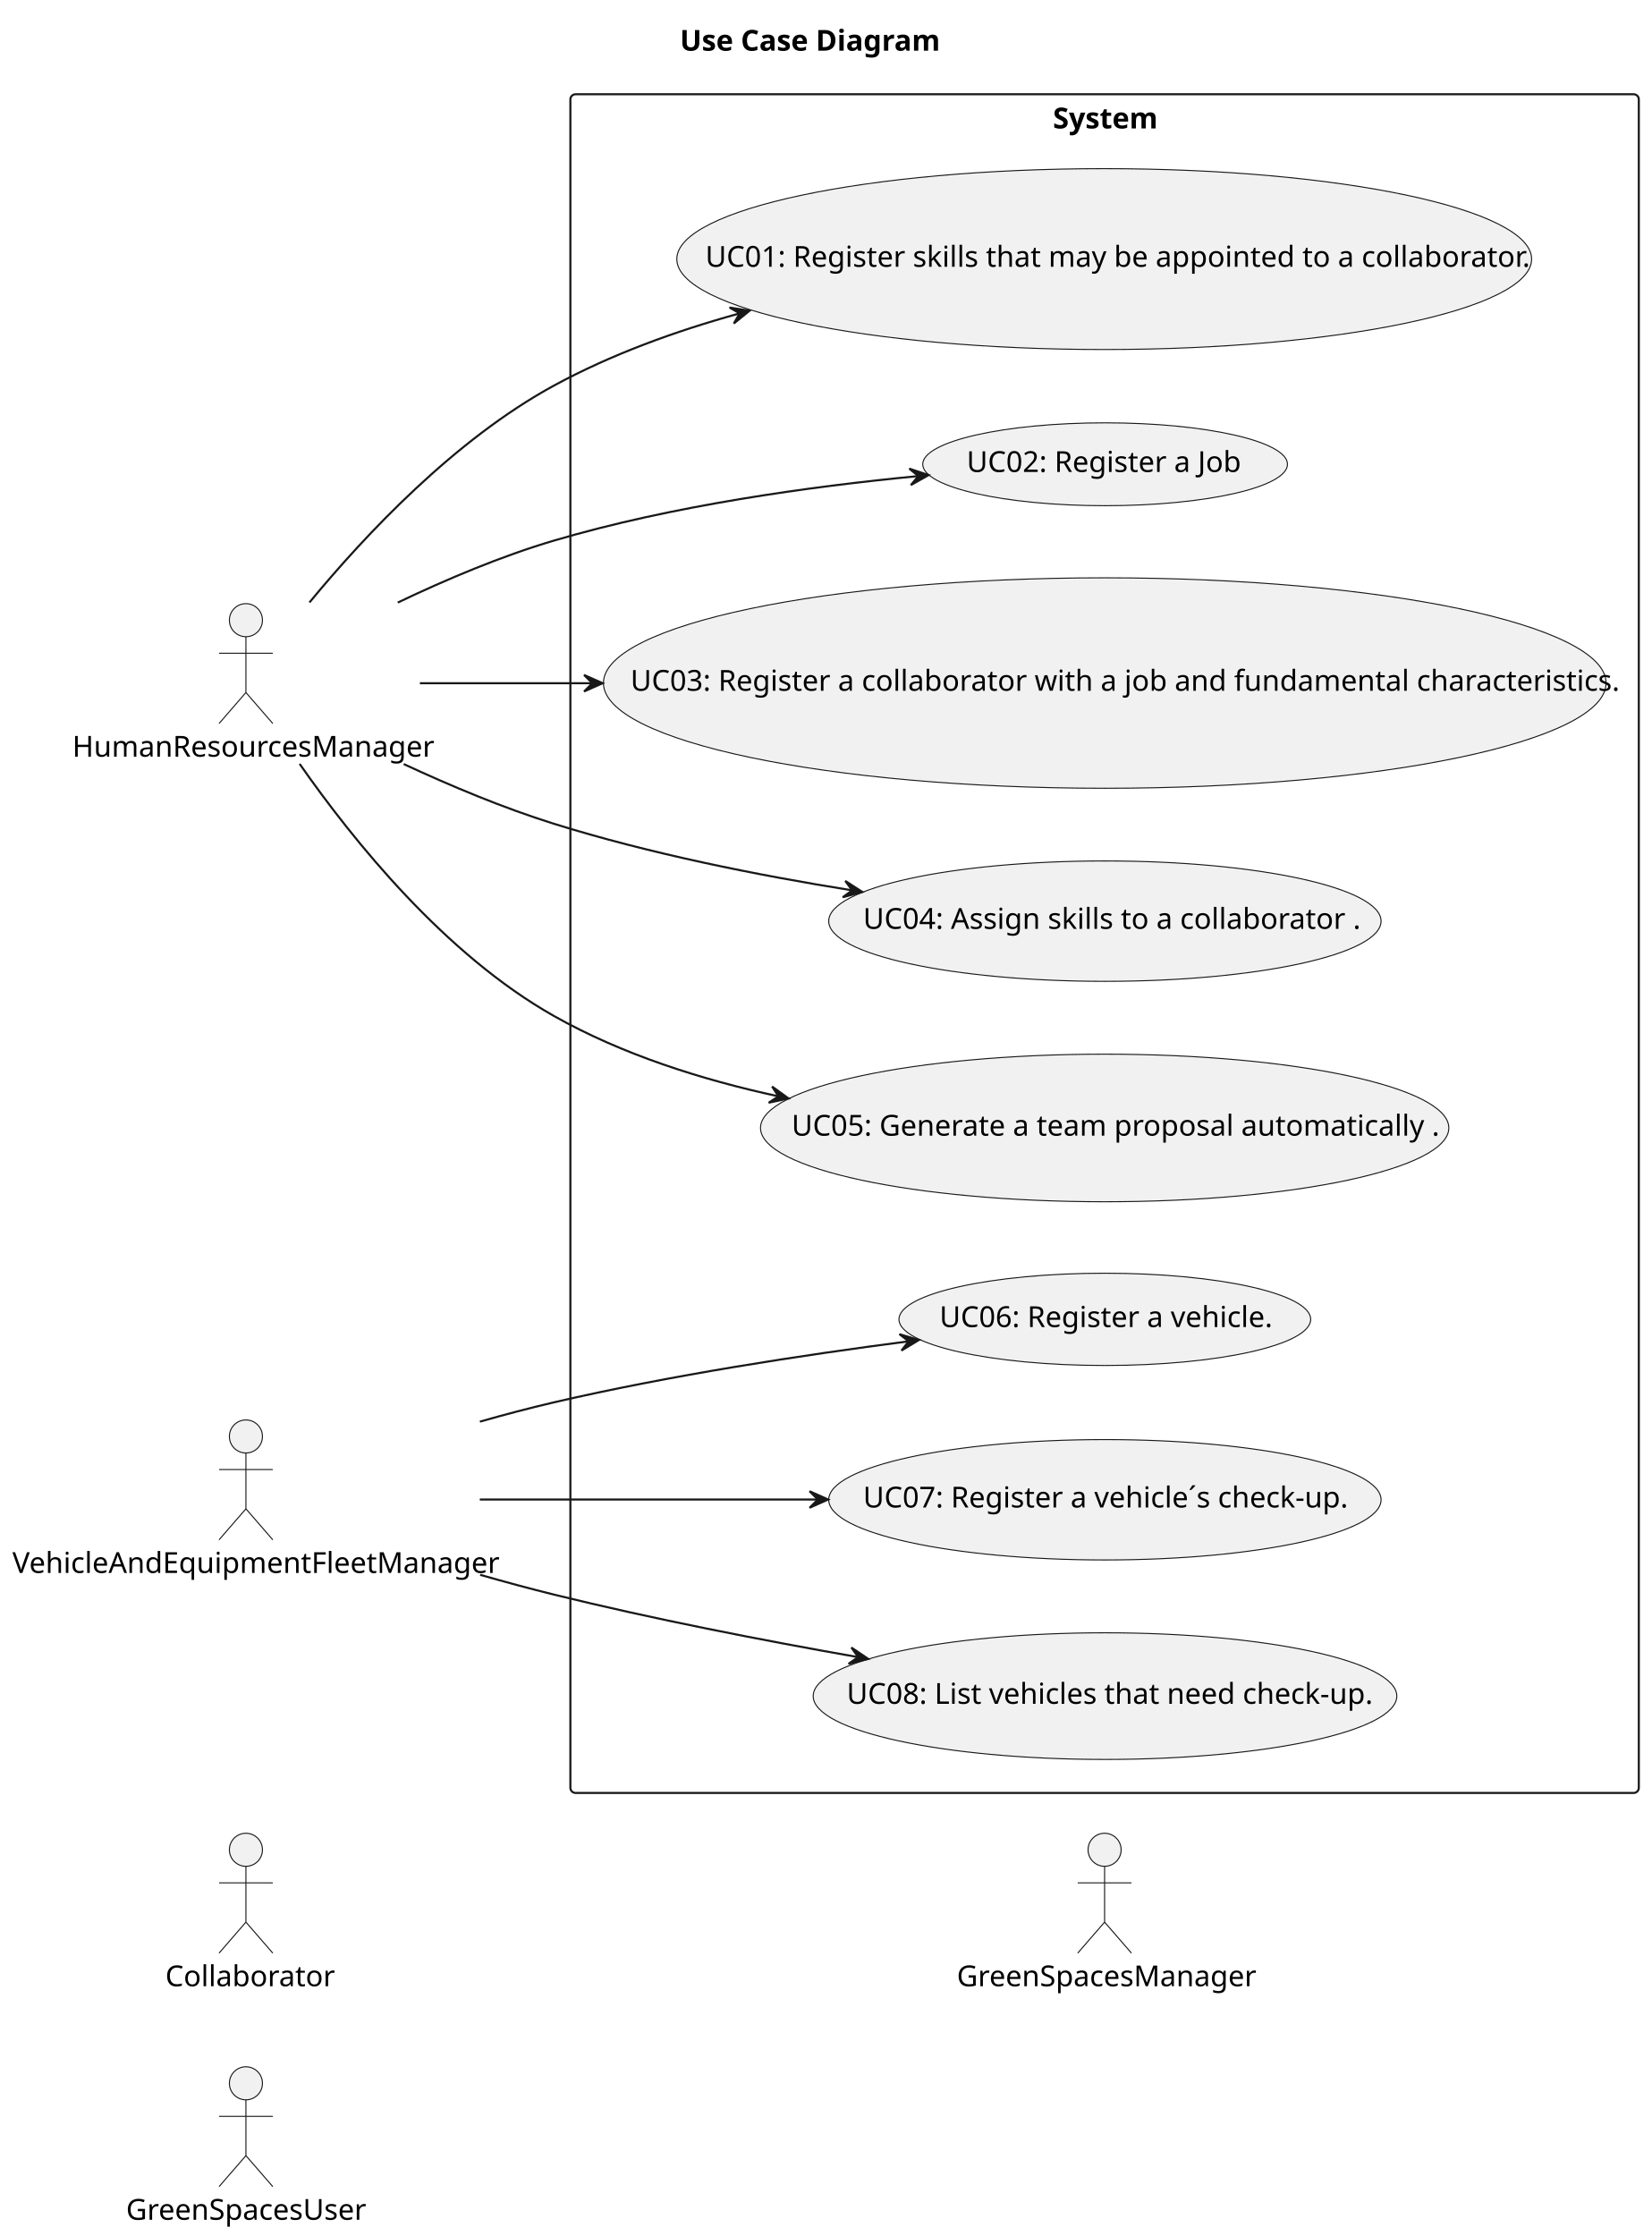
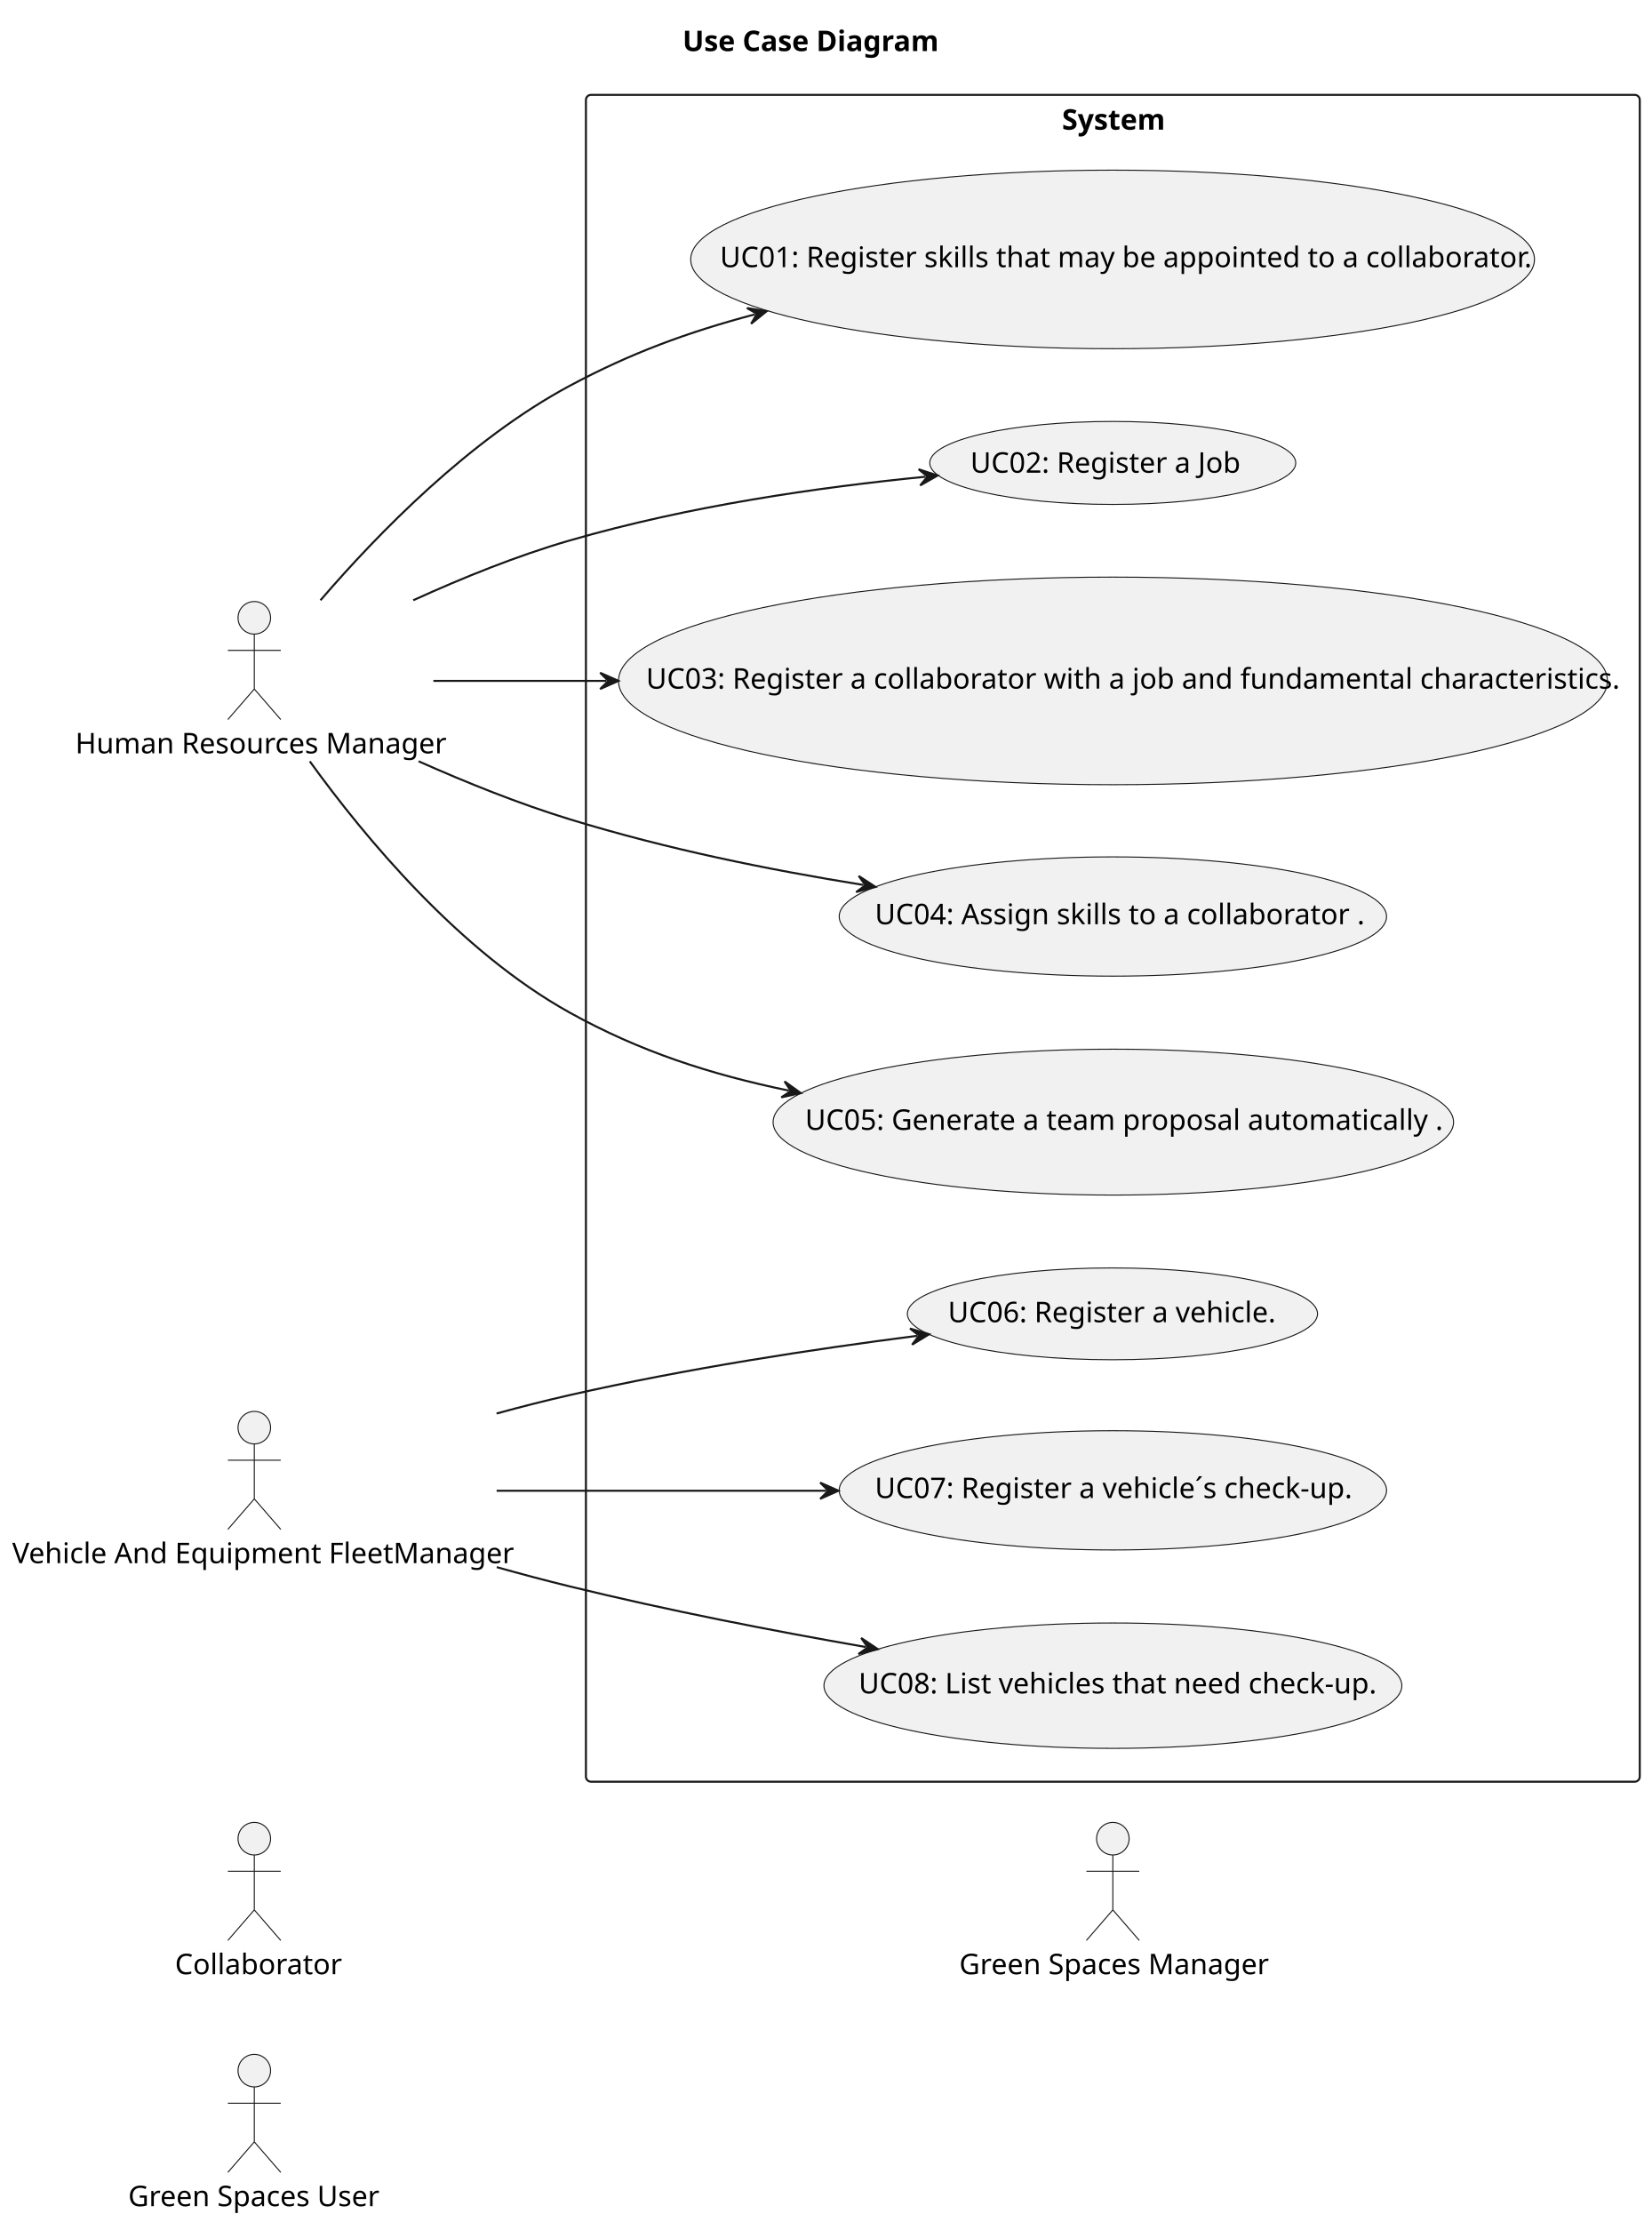
- <svg xmlns="http://www.w3.org/2000/svg" contentStyleType="text/css" height="1082px" preserveAspectRatio="none" style="width:799px;height:1082px;background:#FFFFFF;" version="1.1" viewBox="0 0 799 1082" width="799px" zoomAndPan="magnify">
+ <svg xmlns="http://www.w3.org/2000/svg" contentStyleType="text/css" height="1092px" preserveAspectRatio="none" style="width:812px;height:1092px;background:#FFFFFF;" version="1.1" viewBox="0 0 812 1092" width="812px" zoomAndPan="magnify">
  <defs />
  <g>
-     <rect fill="none" height="27.609" id="_title" style="stroke:none;stroke-width:1.0;" width="137" x="324" y="5" />
-     <text fill="#000000" font-family="sans-serif" font-size="14" font-weight="bold" lengthAdjust="spacing" textLength="127" x="329" y="24.533">Use Case Diagram</text>
+     <text fill="#000000" font-family="sans-serif" font-size="14" font-weight="bold" lengthAdjust="spacing" textLength="127" x="335.5" y="25.107">Use Case Diagram</text>
    <g id="cluster_System">
-       <rect fill="none" height="822" rx="2.5" ry="2.5" style="stroke:#181818;stroke-width:1.0;" width="517" x="276" y="45.609" />
-       <text fill="#000000" font-family="sans-serif" font-size="14" font-weight="bold" lengthAdjust="spacing" textLength="50" x="509.5" y="62.143">System</text>
+       <rect fill="none" height="829" rx="2.5" ry="2.5" style="stroke:#181818;stroke-width:1.0;" width="518" x="288" y="46.621" />
+       <text fill="#000000" font-family="sans-serif" font-size="14" font-weight="bold" lengthAdjust="spacing" textLength="50" x="522" y="63.728">System</text>
    </g>
    <g id="elem_UC01">
-       <ellipse cx="534.311" cy="125.372" fill="#F1F1F1" rx="206.811" ry="43.762" style="stroke:#181818;stroke-width:0.5;" />
-       <text fill="#000000" font-family="sans-serif" font-size="14" lengthAdjust="spacing" textLength="386" x="341.311" y="129.1">UC01: Register skills that may be appointed to a collaborator.</text>
+       <ellipse cx="546.873" cy="127.496" fill="#F1F1F1" rx="207.373" ry="43.874" style="stroke:#181818;stroke-width:0.5;" />
+       <text fill="#000000" font-family="sans-serif" font-size="14" lengthAdjust="spacing" textLength="386" x="353.873" y="131.292">UC01: Register skills that may be appointed to a collaborator.</text>
    </g>
    <g id="elem_UC02">
-       <ellipse cx="534.747" cy="224.659" fill="#F1F1F1" rx="88.247" ry="20.049" style="stroke:#181818;stroke-width:0.5;" />
-       <text fill="#000000" font-family="sans-serif" font-size="14" lengthAdjust="spacing" textLength="134" x="467.747" y="228.387">UC02: Register a Job</text>
+       <ellipse cx="546.955" cy="227.512" fill="#F1F1F1" rx="89.955" ry="20.391" style="stroke:#181818;stroke-width:0.5;" />
+       <text fill="#000000" font-family="sans-serif" font-size="14" lengthAdjust="spacing" textLength="134" x="476.955" y="232.316">UC02: Register a Job</text>
    </g>
    <g id="elem_UC03">
-       <ellipse cx="534.58" cy="330.525" fill="#F1F1F1" rx="242.579" ry="50.916" style="stroke:#181818;stroke-width:0.5;" />
-       <text fill="#000000" font-family="sans-serif" font-size="14" lengthAdjust="spacing" textLength="459" x="305.079" y="334.254">UC03: Register a collaborator with a job and fundamental characteristics.</text>
+       <ellipse cx="547.057" cy="334.632" fill="#F1F1F1" rx="243.057" ry="51.011" style="stroke:#181818;stroke-width:0.5;" />
+       <text fill="#000000" font-family="sans-serif" font-size="14" lengthAdjust="spacing" textLength="459" x="317.557" y="338.429">UC03: Register a collaborator with a job and fundamental characteristics.</text>
    </g>
    <g id="elem_UC04">
-       <ellipse cx="534.641" cy="445.738" fill="#F1F1F1" rx="133.641" ry="29.128" style="stroke:#181818;stroke-width:0.5;" />
-       <text fill="#000000" font-family="sans-serif" font-size="14" lengthAdjust="spacing" textLength="234" x="417.641" y="449.466">UC04: Assign skills to a collaborator .</text>
+       <ellipse cx="547.015" cy="450.424" fill="#F1F1F1" rx="134.515" ry="29.303" style="stroke:#181818;stroke-width:0.5;" />
+       <text fill="#000000" font-family="sans-serif" font-size="14" lengthAdjust="spacing" textLength="234" x="430.015" y="454.221">UC04: Assign skills to a collaborator .</text>
    </g>
    <g id="elem_UC05">
-       <ellipse cx="534.537" cy="545.817" fill="#F1F1F1" rx="166.537" ry="35.707" style="stroke:#181818;stroke-width:0.5;" />
-       <text fill="#000000" font-family="sans-serif" font-size="14" lengthAdjust="spacing" textLength="303" x="383.037" y="549.545">UC05: Generate a team proposal automatically .</text>
+       <ellipse cx="547.236" cy="551.468" fill="#F1F1F1" rx="167.236" ry="35.847" style="stroke:#181818;stroke-width:0.5;" />
+       <text fill="#000000" font-family="sans-serif" font-size="14" lengthAdjust="spacing" textLength="303" x="395.736" y="555.265">UC05: Generate a team proposal automatically .</text>
    </g>
    <g id="elem_UC06">
-       <ellipse cx="534.613" cy="638.432" fill="#F1F1F1" rx="99.613" ry="22.323" style="stroke:#181818;stroke-width:0.5;" />
-       <text fill="#000000" font-family="sans-serif" font-size="14" lengthAdjust="spacing" textLength="160" x="454.613" y="642.16">UC06: Register a vehicle.</text>
+       <ellipse cx="546.808" cy="645.683" fill="#F1F1F1" rx="100.808" ry="22.562" style="stroke:#181818;stroke-width:0.5;" />
+       <text fill="#000000" font-family="sans-serif" font-size="14" lengthAdjust="spacing" textLength="160" x="465.939" y="649.801">UC06: Register a vehicle.</text>
    </g>
    <g id="elem_UC07">
-       <ellipse cx="534.641" cy="725.738" fill="#F1F1F1" rx="133.641" ry="29.128" style="stroke:#181818;stroke-width:0.5;" />
-       <text fill="#000000" font-family="sans-serif" font-size="14" lengthAdjust="spacing" textLength="234" x="417.641" y="729.466">UC07: Register a vehicle´s check-up.</text>
+       <ellipse cx="547.015" cy="732.424" fill="#F1F1F1" rx="134.515" ry="29.303" style="stroke:#181818;stroke-width:0.5;" />
+       <text fill="#000000" font-family="sans-serif" font-size="14" lengthAdjust="spacing" textLength="234" x="430.015" y="736.221">UC07: Register a vehicle´s check-up.</text>
    </g>
    <g id="elem_UC08">
-       <ellipse cx="534.699" cy="820.749" fill="#F1F1F1" rx="141.199" ry="30.64" style="stroke:#181818;stroke-width:0.5;" />
-       <text fill="#000000" font-family="sans-serif" font-size="14" lengthAdjust="spacing" textLength="250" x="409.699" y="824.478">UC08: List vehicles that need check-up.</text>
+       <ellipse cx="547.026" cy="828.426" fill="#F1F1F1" rx="142.026" ry="30.805" style="stroke:#181818;stroke-width:0.5;" />
+       <text fill="#000000" font-family="sans-serif" font-size="14" lengthAdjust="spacing" textLength="250" x="422.026" y="832.223">UC08: List vehicles that need check-up.</text>
    </g>
    <g id="elem_HumanResourcesManager">
-       <ellipse cx="119" cy="300.109" fill="#F1F1F1" rx="8" ry="8" style="stroke:#181818;stroke-width:0.5;" />
-       <path d="M119,308.109 L119,335.109 M106,316.109 L132,316.109 M119,335.109 L106,350.109 M119,335.109 L132,350.109 " fill="none" style="stroke:#181818;stroke-width:0.5;" />
-       <text fill="#000000" font-family="sans-serif" font-size="14" lengthAdjust="spacing" textLength="168" x="35" y="366.143">HumanResourcesManager</text>
+       <ellipse cx="125" cy="303.621" fill="#F1F1F1" rx="8" ry="8" style="stroke:#181818;stroke-width:0.5;" />
+       <path d="M125,311.621 L125,338.621 M112,319.621 L138,319.621 M125,338.621 L112,353.621 M125,338.621 L138,353.621 " fill="none" style="stroke:#181818;stroke-width:0.5;" />
+       <text fill="#000000" font-family="sans-serif" font-size="14" lengthAdjust="spacing" textLength="176" x="37" y="370.228">Human Resources Manager</text>
    </g>
    <g id="elem_VehicleAndEquipmentFleetManager">
-       <ellipse cx="119" cy="695.109" fill="#F1F1F1" rx="8" ry="8" style="stroke:#181818;stroke-width:0.5;" />
-       <path d="M119,703.109 L119,730.109 M106,711.109 L132,711.109 M119,730.109 L106,745.109 M119,730.109 L132,745.109 " fill="none" style="stroke:#181818;stroke-width:0.5;" />
-       <text fill="#000000" font-family="sans-serif" font-size="14" lengthAdjust="spacing" textLength="226" x="6" y="761.143">VehicleAndEquipmentFleetManager</text>
+       <ellipse cx="125" cy="701.621" fill="#F1F1F1" rx="8" ry="8" style="stroke:#181818;stroke-width:0.5;" />
+       <path d="M125,709.621 L125,736.621 M112,717.621 L138,717.621 M125,736.621 L112,751.621 M125,736.621 L138,751.621 " fill="none" style="stroke:#181818;stroke-width:0.5;" />
+       <text fill="#000000" font-family="sans-serif" font-size="14" lengthAdjust="spacing" textLength="238" x="6" y="768.229">Vehicle And Equipment FleetManager</text>
    </g>
    <g id="elem_Collaborator">
-       <ellipse cx="119" cy="895.109" fill="#F1F1F1" rx="8" ry="8" style="stroke:#181818;stroke-width:0.5;" />
-       <path d="M119,903.109 L119,930.109 M106,911.109 L132,911.109 M119,930.109 L106,945.109 M119,930.109 L132,945.109 " fill="none" style="stroke:#181818;stroke-width:0.5;" />
-       <text fill="#000000" font-family="sans-serif" font-size="14" lengthAdjust="spacing" textLength="78" x="80" y="961.143">Collaborator</text>
+       <ellipse cx="125" cy="903.621" fill="#F1F1F1" rx="8" ry="8" style="stroke:#181818;stroke-width:0.5;" />
+       <path d="M125,911.621 L125,938.621 M112,919.621 L138,919.621 M125,938.621 L112,953.621 M125,938.621 L138,953.621 " fill="none" style="stroke:#181818;stroke-width:0.5;" />
+       <text fill="#000000" font-family="sans-serif" font-size="14" lengthAdjust="spacing" textLength="78" x="86" y="970.229">Collaborator</text>
    </g>
    <g id="elem_GreenSpacesUser">
-       <ellipse cx="119" cy="1008.109" fill="#F1F1F1" rx="8" ry="8" style="stroke:#181818;stroke-width:0.5;" />
-       <path d="M119,1016.109 L119,1043.109 M106,1024.109 L132,1024.109 M119,1043.109 L106,1058.109 M119,1043.109 L132,1058.109 " fill="none" style="stroke:#181818;stroke-width:0.5;" />
-       <text fill="#000000" font-family="sans-serif" font-size="14" lengthAdjust="spacing" textLength="116" x="61" y="1074.143">GreenSpacesUser</text>
+       <ellipse cx="125" cy="1017.621" fill="#F1F1F1" rx="8" ry="8" style="stroke:#181818;stroke-width:0.5;" />
+       <path d="M125,1025.621 L125,1052.621 M112,1033.621 L138,1033.621 M125,1052.621 L112,1067.621 M125,1052.621 L138,1067.621 " fill="none" style="stroke:#181818;stroke-width:0.5;" />
+       <text fill="#000000" font-family="sans-serif" font-size="14" lengthAdjust="spacing" textLength="124" x="63" y="1084.228">Green Spaces User</text>
    </g>
    <g id="elem_GreenSpacesManager">
-       <ellipse cx="534.5" cy="895.109" fill="#F1F1F1" rx="8" ry="8" style="stroke:#181818;stroke-width:0.5;" />
-       <path d="M534.5,903.109 L534.5,930.109 M521.5,911.109 L547.5,911.109 M534.5,930.109 L521.5,945.109 M534.5,930.109 L547.5,945.109 " fill="none" style="stroke:#181818;stroke-width:0.5;" />
-       <text fill="#000000" font-family="sans-serif" font-size="14" lengthAdjust="spacing" textLength="143" x="463" y="961.143">GreenSpacesManager</text>
+       <ellipse cx="547" cy="903.621" fill="#F1F1F1" rx="8" ry="8" style="stroke:#181818;stroke-width:0.5;" />
+       <path d="M547,911.621 L547,938.621 M534,919.621 L560,919.621 M547,938.621 L534,953.621 M547,938.621 L560,953.621 " fill="none" style="stroke:#181818;stroke-width:0.5;" />
+       <text fill="#000000" font-family="sans-serif" font-size="14" lengthAdjust="spacing" textLength="151" x="471.5" y="970.229">Green Spaces Manager</text>
    </g>
    <g id="link_HumanResourcesManager_UC01">
-       <path d="M149.74,291.529 C176.94,258.549 220.15,212.679 268,186.609 C295.6,171.579 326.75,160.239 357.76,151.689 " fill="none" id="HumanResourcesManager-to-UC01" style="stroke:#181818;stroke-width:1.0;" />
-       <polygon fill="#181818" points="362.74,150.339,353.01,148.817,357.912,151.639,355.089,156.542,362.74,150.339" style="stroke:#181818;stroke-width:1.0;" />
+       <path d="M157.52,295.001 C186.04,261.861 230.97,215.911 280,189.621 C309.78,173.661 337.781,163.309 371.07,154.479 " fill="none" id="HumanResourcesManager-to-UC01" style="stroke:#181818;stroke-width:1.0;" />
+       <polygon fill="#181818" points="376.87,152.941,367.145,151.382,372.037,154.223,369.196,159.115,376.87,152.941" style="stroke:#181818;stroke-width:1.0;" />
    </g>
    <g id="link_HumanResourcesManager_UC02">
-       <path d="M192.47,291.579 C215.99,280.349 242.58,269.119 268,261.609 C325.4,244.649 392.13,235.389 444.33,230.379 " fill="none" id="HumanResourcesManager-to-UC02" style="stroke:#181818;stroke-width:1.0;" />
-       <polygon fill="#181818" points="449.33,229.899,439.993,226.764,444.352,230.37,440.747,234.729,449.33,229.899" style="stroke:#181818;stroke-width:1.0;" />
+       <path d="M203.14,294.991 C227.23,284.011 254.25,273.071 280,265.621 C339.15,248.511 402.059,239.534 454.899,234.284 " fill="none" id="HumanResourcesManager-to-UC02" style="stroke:#181818;stroke-width:1.0;" />
+       <polygon fill="#181818" points="460.87,233.691,451.519,230.601,455.894,234.185,452.31,238.561,460.87,233.691" style="stroke:#181818;stroke-width:1.0;" />
    </g>
    <g id="link_HumanResourcesManager_UC03">
-       <path d="M203.18,330.609 C228.04,330.609 256.66,330.609 286.44,330.609 " fill="none" id="HumanResourcesManager-to-UC03" style="stroke:#181818;stroke-width:1.0;" />
-       <polygon fill="#181818" points="291.62,330.609,282.62,326.609,286.62,330.609,282.62,334.609,291.62,330.609" style="stroke:#181818;stroke-width:1.0;" />
+       <path d="M213.02,334.621 C240.18,334.621 265.56,334.621 297.99,334.621 " fill="none" id="HumanResourcesManager-to-UC03" style="stroke:#181818;stroke-width:1.0;" />
+       <polygon fill="#181818" points="303.99,334.621,294.99,330.621,298.99,334.621,294.99,338.621,303.99,334.621" style="stroke:#181818;stroke-width:1.0;" />
    </g>
    <g id="link_HumanResourcesManager_UC04">
-       <path d="M195.35,369.729 C218.21,380.359 243.71,391.019 268,398.609 C314.23,413.059 366.47,423.509 412.3,430.829 " fill="none" id="HumanResourcesManager-to-UC04" style="stroke:#181818;stroke-width:1.0;" />
-       <polygon fill="#181818" points="417.29,431.619,409.017,426.276,412.35,430.846,407.78,434.18,417.29,431.619" style="stroke:#181818;stroke-width:1.0;" />
+       <path d="M205.75,374.131 C229.23,384.581 255.27,395.051 280,402.621 C328.35,417.431 377.196,427.318 424.416,434.918 " fill="none" id="HumanResourcesManager-to-UC04" style="stroke:#181818;stroke-width:1.0;" />
+       <polygon fill="#181818" points="430.34,435.871,422.09,430.492,425.404,435.077,420.819,438.39,430.34,435.871" style="stroke:#181818;stroke-width:1.0;" />
    </g>
    <g id="link_HumanResourcesManager_UC05">
-       <path d="M145,369.649 C171.07,407.009 215.43,461.929 268,491.609 C300.93,510.199 339.36,522.439 376.58,530.489 " fill="none" id="HumanResourcesManager-to-UC05" style="stroke:#181818;stroke-width:1.0;" />
-       <polygon fill="#181818" points="381.59,531.549,373.607,525.781,376.697,530.519,371.959,533.61,381.59,531.549" style="stroke:#181818;stroke-width:1.0;" />
+       <path d="M152.27,374.151 C179.59,411.961 225.89,467.561 280,497.621 C314.5,516.781 349.024,527.976 387.764,535.986 " fill="none" id="HumanResourcesManager-to-UC05" style="stroke:#181818;stroke-width:1.0;" />
+       <polygon fill="#181818" points="393.64,537.201,385.636,531.462,388.744,536.189,384.017,539.296,393.64,537.201" style="stroke:#181818;stroke-width:1.0;" />
    </g>
    <g id="link_VehicleAndEquipmentFleetManager_UC06">
-       <path d="M232.21,687.939 C244.22,684.519 256.32,681.329 268,678.609 C324.29,665.519 388.34,655.719 439.42,649.099 " fill="none" id="VehicleAndEquipmentFleetManager-to-UC06" style="stroke:#181818;stroke-width:1.0;" />
-       <polygon fill="#181818" points="444.64,648.429,435.208,645.593,439.68,649.058,436.215,653.53,444.64,648.429" style="stroke:#181818;stroke-width:1.0;" />
+       <path d="M244.08,694.671 C256.15,691.361 268.28,688.281 280,685.621 C338.3,672.421 398.849,663.189 450.769,656.489 " fill="none" id="VehicleAndEquipmentFleetManager-to-UC06" style="stroke:#181818;stroke-width:1.0;" />
+       <polygon fill="#181818" points="456.72,655.721,447.282,652.906,451.761,656.361,448.306,660.84,456.72,655.721" style="stroke:#181818;stroke-width:1.0;" />
    </g>
    <g id="link_VehicleAndEquipmentFleetManager_UC07">
-       <path d="M232.17,725.609 C282.56,725.609 342.51,725.609 395.62,725.609 " fill="none" id="VehicleAndEquipmentFleetManager-to-UC07" style="stroke:#181818;stroke-width:1.0;" />
-       <polygon fill="#181818" points="400.74,725.609,391.74,721.609,395.74,725.609,391.74,729.609,400.74,725.609" style="stroke:#181818;stroke-width:1.0;" />
+       <path d="M244.11,732.621 C296.4,732.621 352.15,732.621 406.14,732.621 " fill="none" id="VehicleAndEquipmentFleetManager-to-UC07" style="stroke:#181818;stroke-width:1.0;" />
+       <polygon fill="#181818" points="412.14,732.621,403.14,728.621,407.14,732.621,403.14,736.621,412.14,732.621" style="stroke:#181818;stroke-width:1.0;" />
    </g>
    <g id="link_VehicleAndEquipmentFleetManager_UC08">
-       <path d="M232.33,762.049 C244.32,765.479 256.38,768.739 268,771.609 C315.75,783.389 368.96,793.749 415.13,801.869 " fill="none" id="VehicleAndEquipmentFleetManager-to-UC08" style="stroke:#181818;stroke-width:1.0;" />
-       <polygon fill="#181818" points="420.15,802.749,411.984,797.244,415.226,801.879,410.591,805.121,420.15,802.749" style="stroke:#181818;stroke-width:1.0;" />
+       <path d="M244.17,770.171 C256.22,773.561 268.32,776.771 280,779.621 C329.27,791.641 378.399,801.199 425.57,809.439 " fill="none" id="VehicleAndEquipmentFleetManager-to-UC08" style="stroke:#181818;stroke-width:1.0;" />
+       <polygon fill="#181818" points="431.48,810.471,423.303,804.982,426.555,809.611,421.926,812.863,431.48,810.471" style="stroke:#181818;stroke-width:1.0;" />
    </g>
  </g>
</svg>
